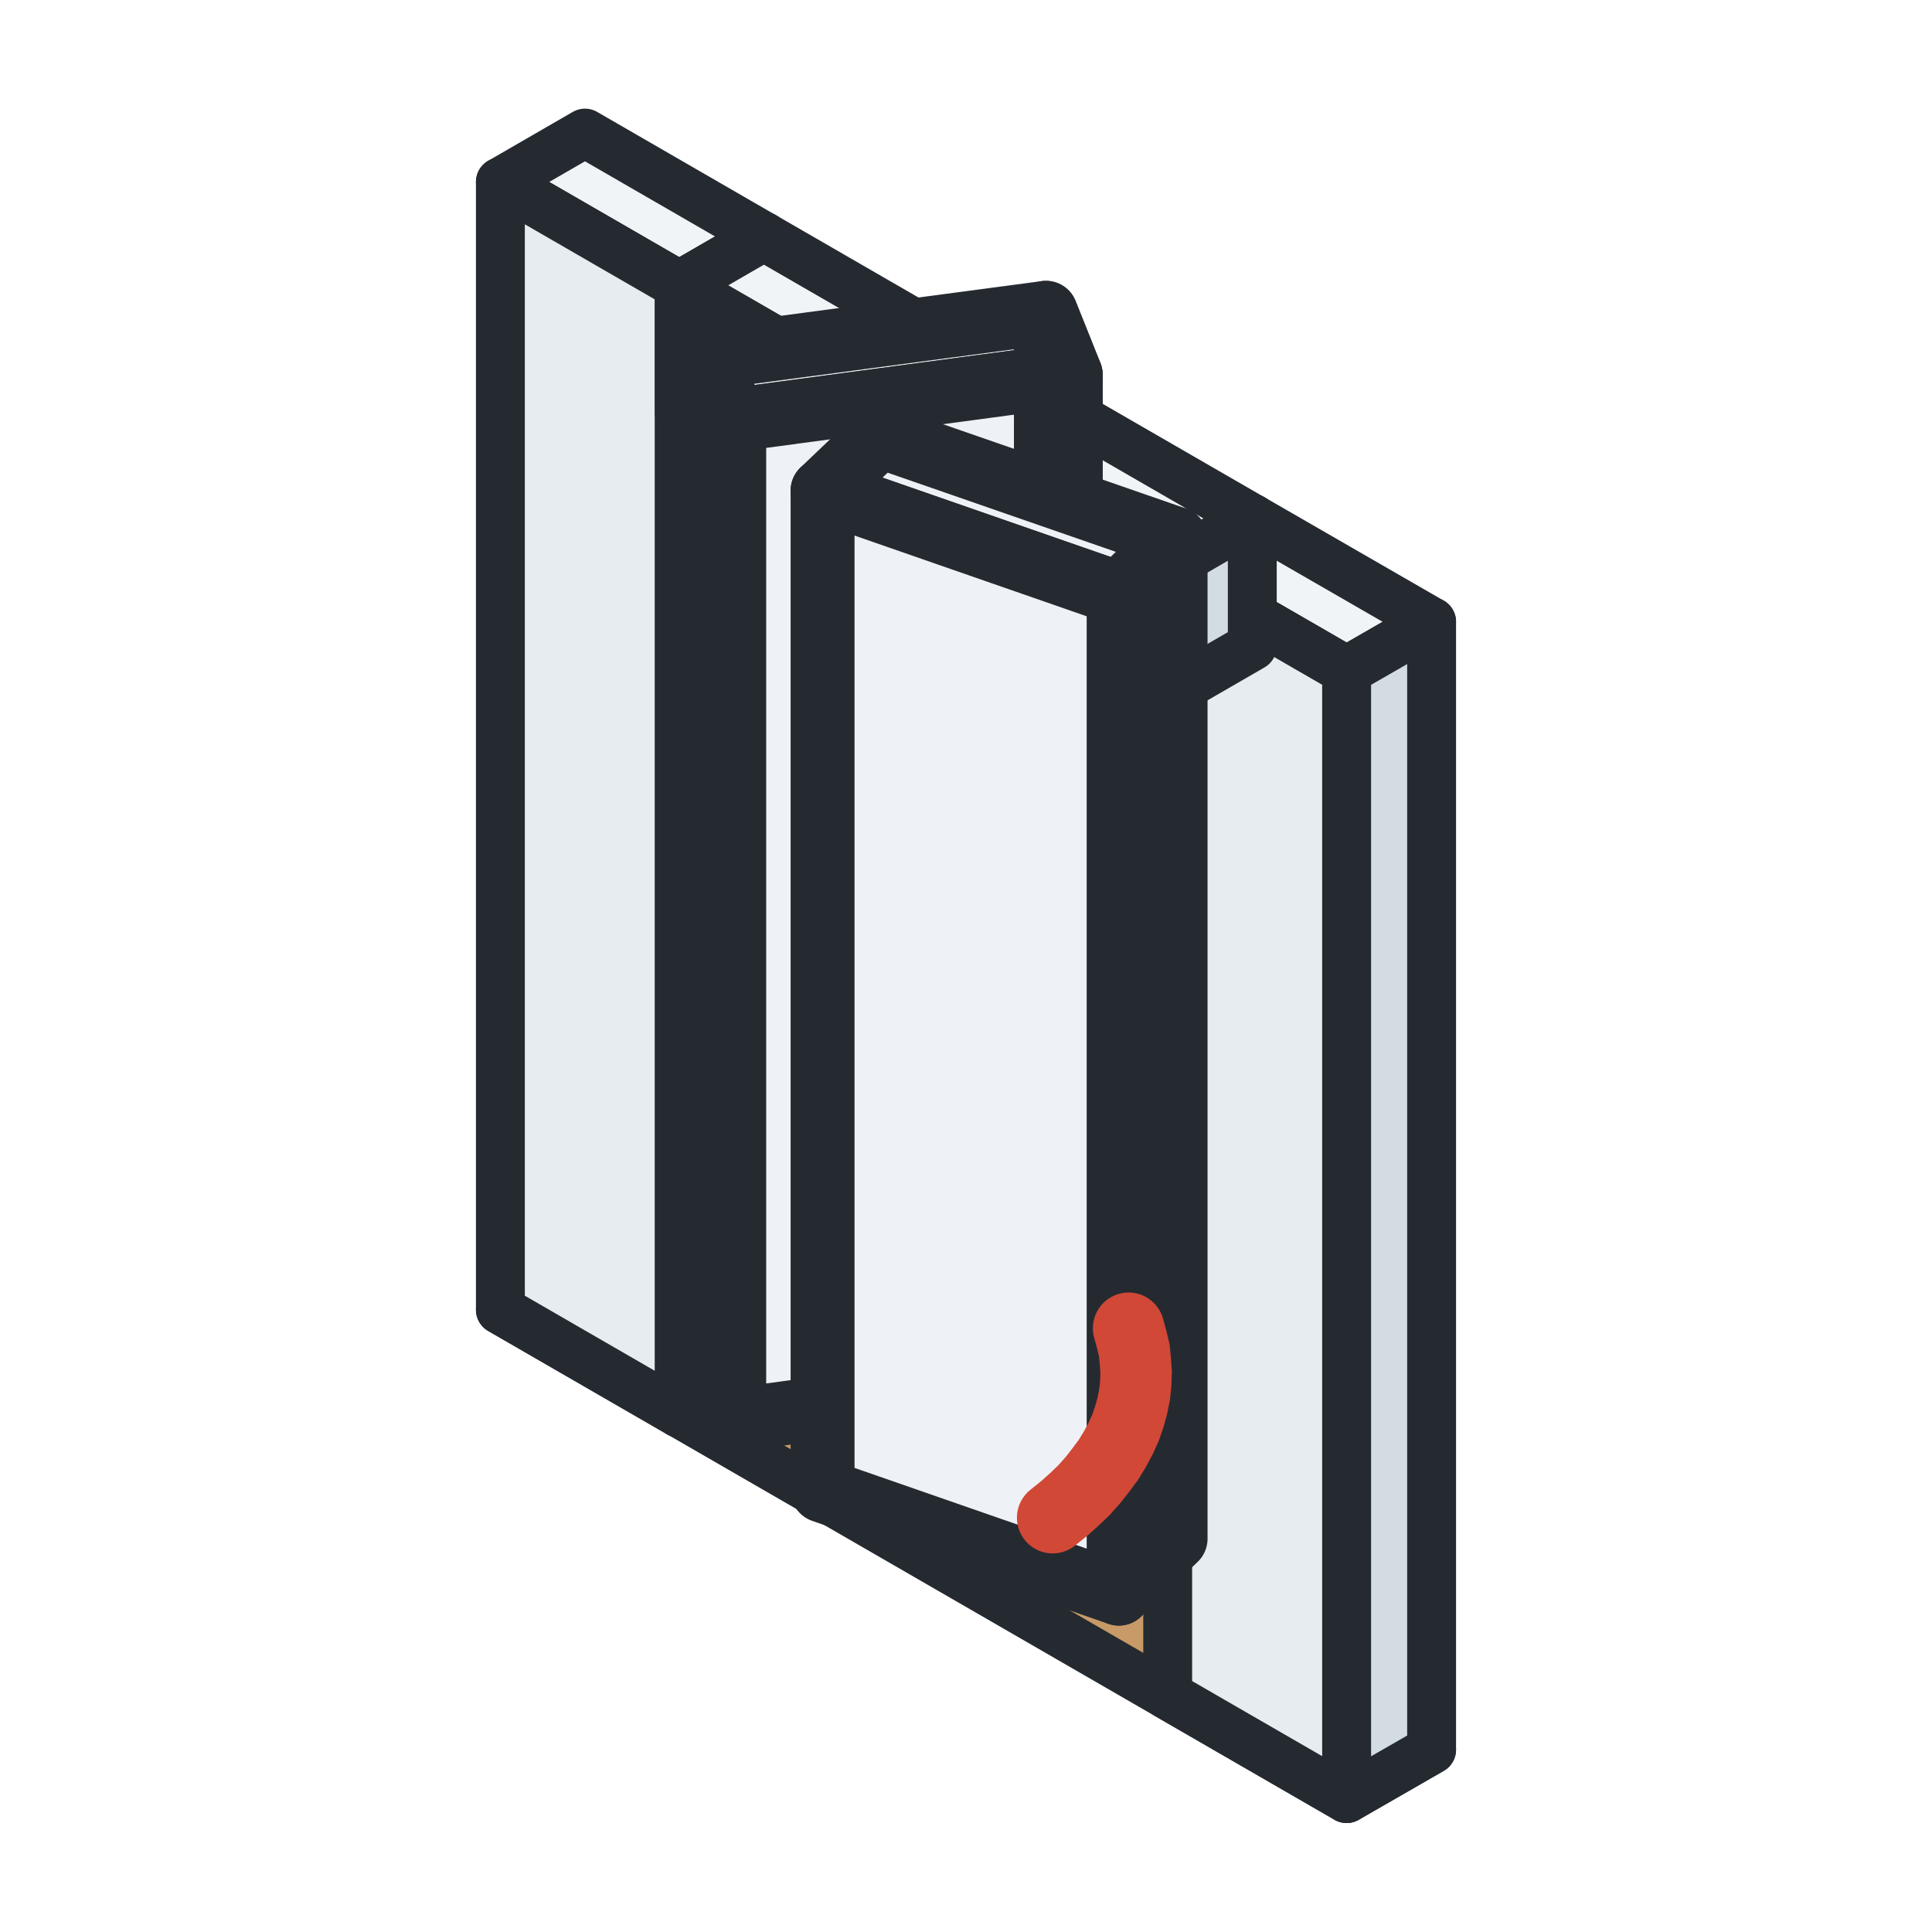
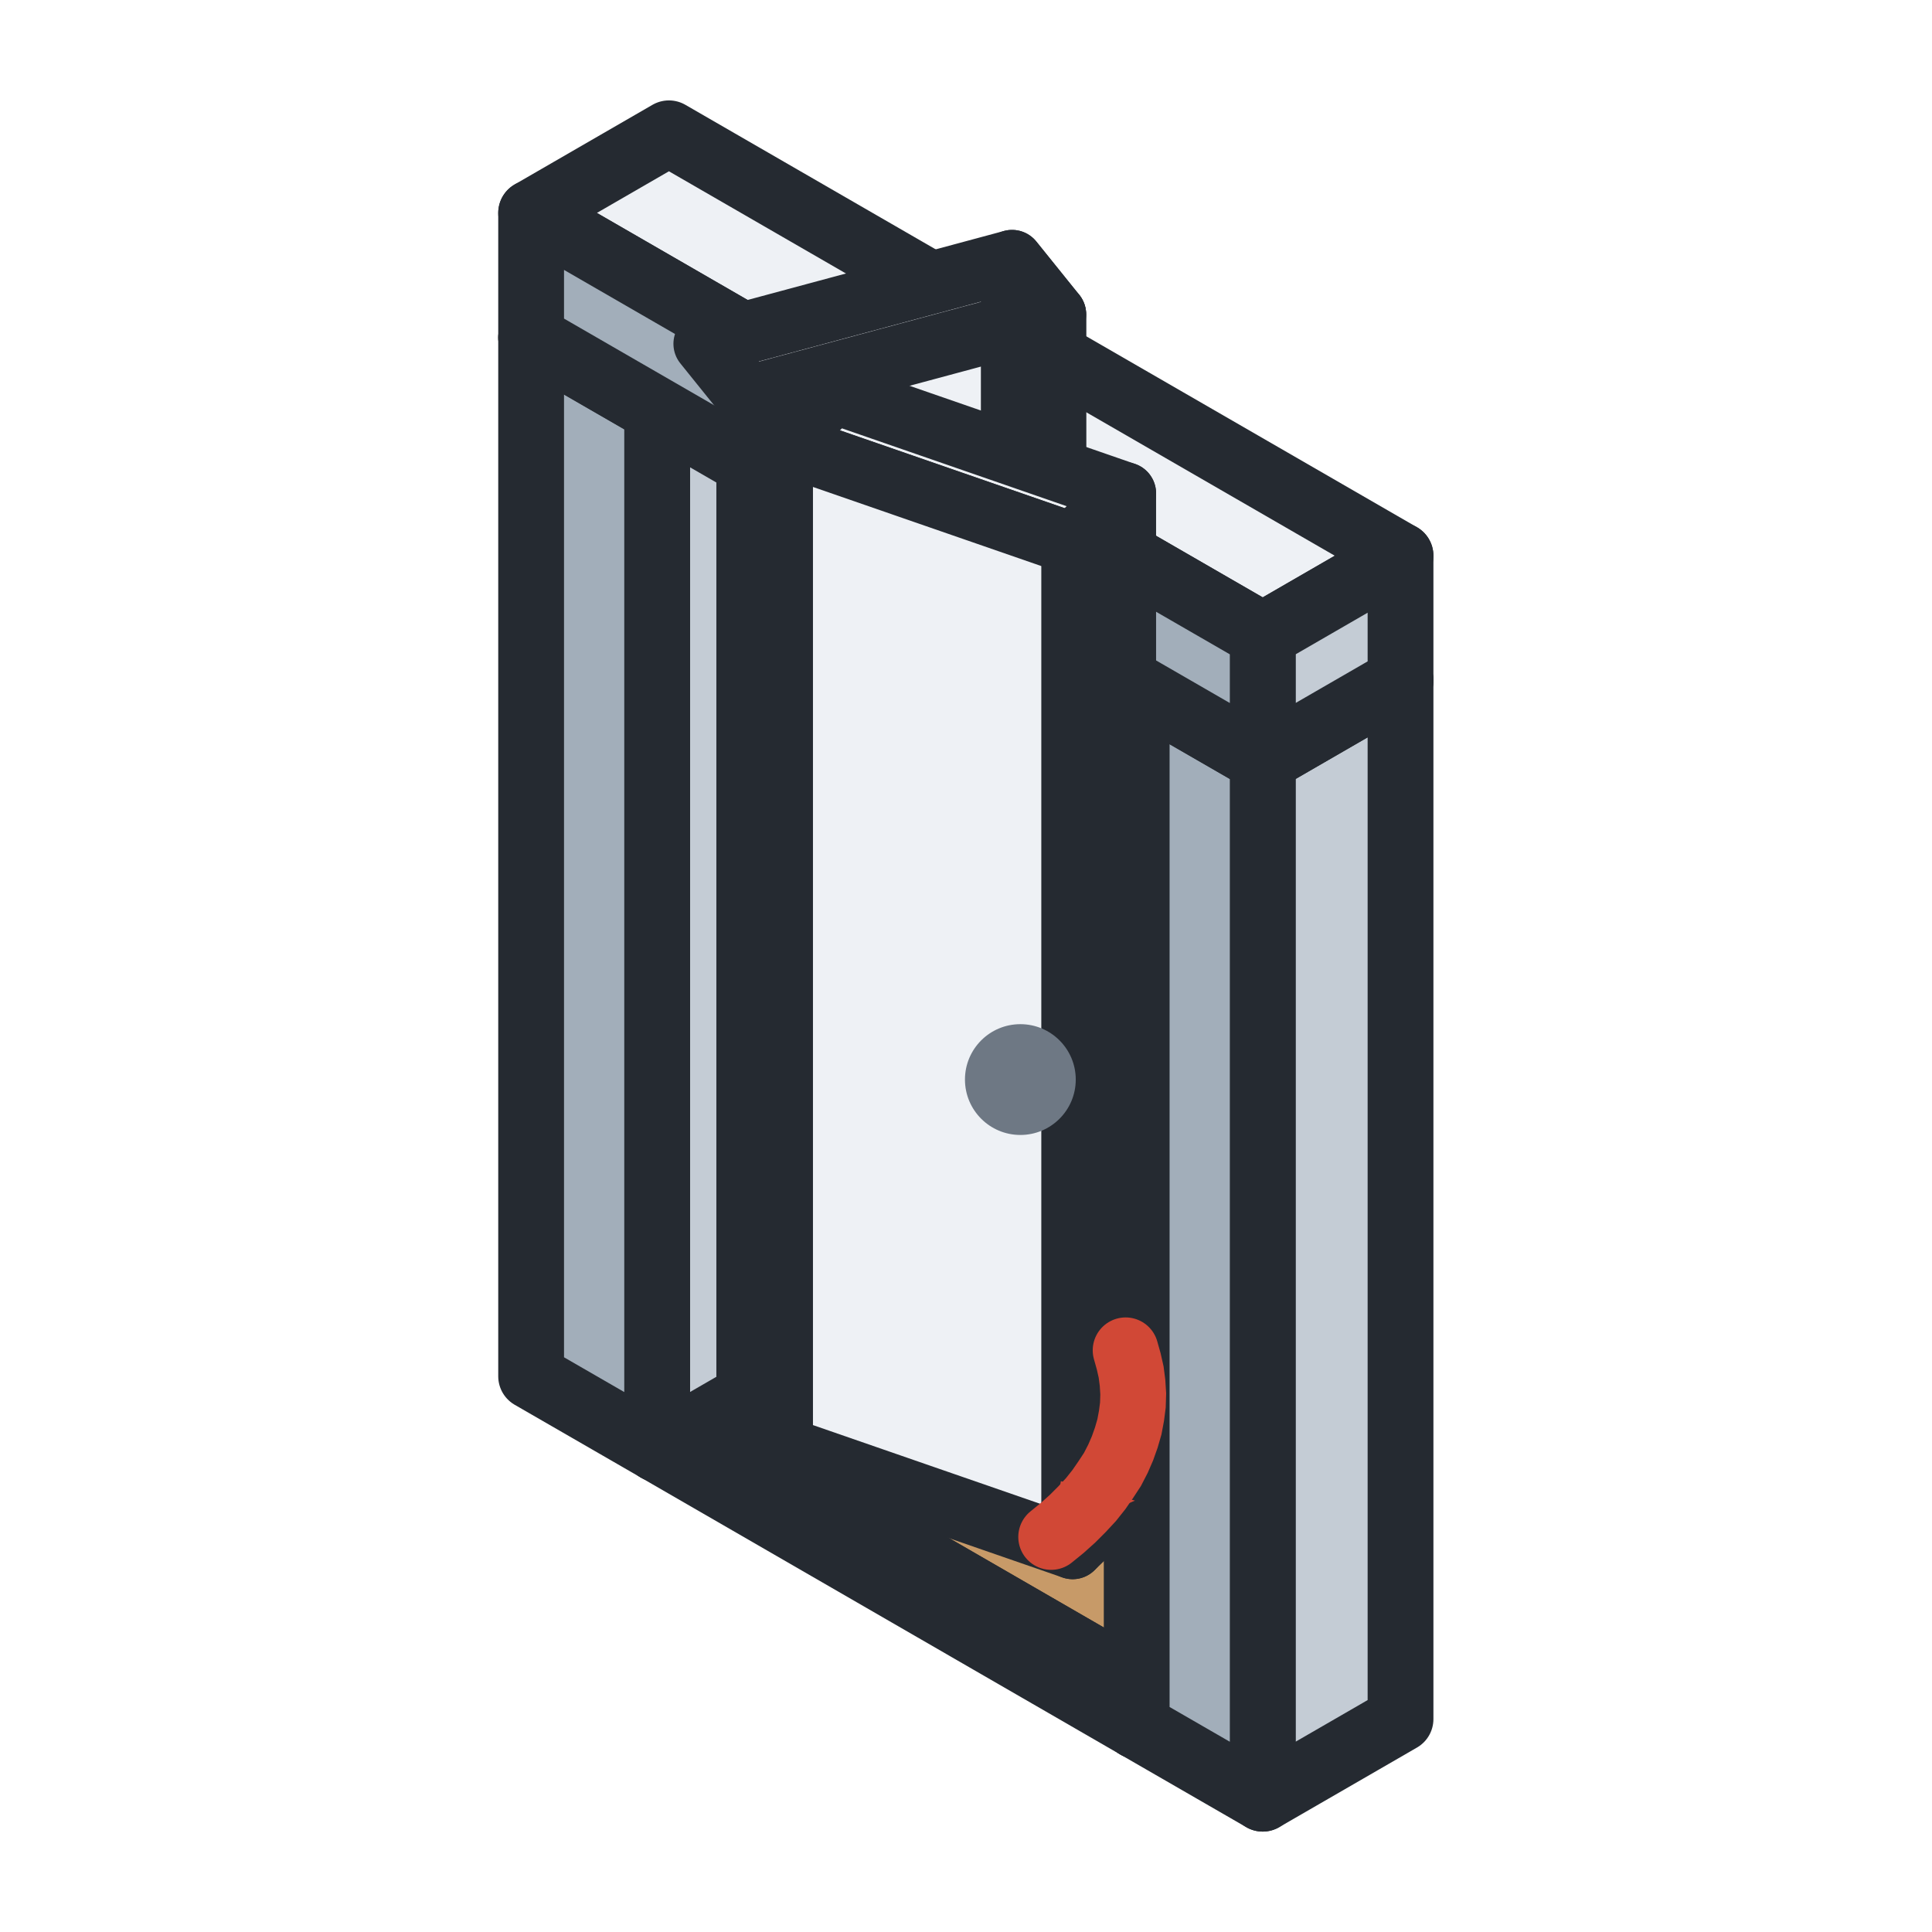
- <svg xmlns="http://www.w3.org/2000/svg" viewBox="-15.56 -33.54 51.39 51.39">
-   <polygon points="0.00,0.00 22.52,13.00 20.26,14.30 -2.25,1.30" fill="#C79A68" stroke="#252A31" stroke-width="1.3" stroke-linejoin="round" />
-   <polygon points="-2.25,-28.70 2.51,-25.95 4.76,-27.25 0.00,-30.00" fill="#F1F4F7" stroke="#252A31" stroke-width="1.3" stroke-linejoin="round" />
-   <polygon points="-2.25,1.30 2.51,4.05 2.51,-25.95 -2.25,-28.70" fill="#E7ECF1" stroke="#252A31" stroke-width="1.3" stroke-linejoin="round" />
-   <polygon points="2.51,4.05 4.76,2.75 4.76,-27.25 2.51,-25.95" fill="#D3DBE3" stroke="#252A31" stroke-width="1.3" stroke-linejoin="round" />
-   <polygon points="15.50,-18.45 20.26,-15.70 22.52,-17.00 17.75,-19.75" fill="#F1F4F7" stroke="#252A31" stroke-width="1.3" stroke-linejoin="round" />
-   <polygon points="15.50,11.55 20.26,14.30 20.26,-15.70 15.50,-18.45" fill="#E7ECF1" stroke="#252A31" stroke-width="1.3" stroke-linejoin="round" />
-   <polygon points="20.26,14.30 22.52,13.00 22.52,-17.00 20.26,-15.70" fill="#D3DBE3" stroke="#252A31" stroke-width="1.3" stroke-linejoin="round" />
-   <polygon points="2.51,-25.95 15.50,-18.45 17.75,-19.75 4.76,-27.25" fill="#F1F4F7" stroke="#252A31" stroke-width="1.3" stroke-linejoin="round" />
-   <polygon points="2.51,-22.55 15.50,-15.05 15.50,-18.45 2.51,-25.95" fill="#E7ECF1" stroke="#252A31" stroke-width="1.3" stroke-linejoin="round" />
-   <polygon points="15.50,-15.05 17.75,-16.35 17.75,-19.75 15.50,-18.45" fill="#D3DBE3" stroke="#252A31" stroke-width="1.3" stroke-linejoin="round" />
-   <polygon points="3.97,-22.37 12.92,-23.57 12.26,-25.22 3.31,-24.03" fill="#EEF1F5" stroke="#252A31" stroke-width="1.7" stroke-linejoin="round" />
-   <polygon points="3.97,4.23 12.92,3.03 12.92,-23.57 3.97,-22.37" fill="#EEF1F5" stroke="#252A31" stroke-width="1.7" stroke-linejoin="round" />
-   <polygon points="12.92,3.03 12.26,1.38 12.26,-25.22 12.92,-23.57" fill="#CBD3DC" stroke="#252A31" stroke-width="1.7" stroke-linejoin="round" />
-   <polygon points="6.32,-20.49 14.20,-17.75 15.71,-19.21 7.84,-21.94" fill="#EEF1F5" stroke="#252A31" stroke-width="1.7" stroke-linejoin="round" />
-   <polygon points="6.32,6.11 14.20,8.85 14.20,-17.75 6.32,-20.49" fill="#EEF1F5" stroke="#252A31" stroke-width="1.7" stroke-linejoin="round" />
-   <polygon points="14.20,8.85 15.71,7.39 15.71,-19.21 14.20,-17.75" fill="#CBD3DC" stroke="#252A31" stroke-width="1.7" stroke-linejoin="round" />
-   <path d="M 14.46 1.79 L 14.54 2.08 L 14.61 2.37 L 14.64 2.67 L 14.66 2.96 L 14.65 3.26 L 14.62 3.55 L 14.56 3.85 L 14.48 4.14 L 14.38 4.43 L 14.25 4.72 L 14.10 5.00 L 13.93 5.28 L 13.73 5.55 L 13.52 5.82 L 13.28 6.09 L 13.02 6.34 L 12.74 6.59 L 12.44 6.83" fill="none" stroke="#D14836" stroke-width="1.9" stroke-linecap="round" />
-   <path d="M 12.44 6.83 L 12.70 5.33 L 14.71 5.85 Z" fill="#D14836" />
+ <svg xmlns="http://www.w3.org/2000/svg" viewBox="-22.96 -39.55 55.80 55.80">
+   <polygon points="0.00,-1.20 13.86,6.80 9.87,9.10 -3.98,1.10" fill="#C79A68" stroke="#252A31" stroke-width="1.9" stroke-linejoin="round" />
+   <polygon points="13.86,8.00 9.87,10.30 9.87,9.10 13.86,6.80" fill="#A87C4E" stroke="#252A31" stroke-width="1.9" stroke-linejoin="round" />
+   <polygon points="-3.98,2.30 9.87,10.30 9.87,9.10 -3.98,1.10" fill="#A87C4E" stroke="#252A31" stroke-width="1.9" stroke-linejoin="round" />
+   <polygon points="-3.64,-32.10 0.00,-30.00 -3.98,-27.70 -7.62,-29.80" fill="#EEF1F5" stroke="#252A31" stroke-width="1.9" stroke-linejoin="round" />
+   <polygon points="0.00,0.00 -3.98,2.30 -3.98,-27.70 0.00,-30.00" fill="#C4CCD5" stroke="#252A31" stroke-width="1.9" stroke-linejoin="round" />
+   <polygon points="-7.62,0.20 -3.98,2.30 -3.98,-27.70 -7.62,-29.80" fill="#A2AEBA" stroke="#252A31" stroke-width="1.9" stroke-linejoin="round" />
+   <polygon points="13.86,-22.00 17.49,-19.90 13.51,-17.60 9.87,-19.70" fill="#EEF1F5" stroke="#252A31" stroke-width="1.9" stroke-linejoin="round" />
+   <polygon points="17.49,10.10 13.51,12.40 13.51,-17.60 17.49,-19.90" fill="#C4CCD5" stroke="#252A31" stroke-width="1.9" stroke-linejoin="round" />
+   <polygon points="9.87,10.30 13.51,12.40 13.51,-17.60 9.87,-19.70" fill="#A2AEBA" stroke="#252A31" stroke-width="1.9" stroke-linejoin="round" />
+   <polygon points="-3.64,-35.70 17.49,-23.50 13.51,-21.20 -7.62,-33.40" fill="#EEF1F5" stroke="#252A31" stroke-width="1.9" stroke-linejoin="round" />
+   <polygon points="17.49,-19.90 13.51,-17.60 13.51,-21.20 17.49,-23.50" fill="#C4CCD5" stroke="#252A31" stroke-width="1.9" stroke-linejoin="round" />
+   <polygon points="-7.62,-29.80 13.51,-17.60 13.51,-21.20 -7.62,-33.40" fill="#A2AEBA" stroke="#252A31" stroke-width="1.9" stroke-linejoin="round" />
+   <polygon points="-1.37,-28.08 7.51,-30.47 6.27,-32.01 -2.61,-29.62" fill="#EEF1F5" stroke="#252A31" stroke-width="1.8" stroke-linejoin="round" />
+   <polygon points="-1.37,0.92 7.51,-1.47 7.51,-30.47 -1.37,-28.08" fill="#EEF1F5" stroke="#252A31" stroke-width="1.8" stroke-linejoin="round" />
+   <polygon points="7.51,-1.47 6.27,-3.01 6.27,-32.01 7.51,-30.47" fill="#CBD3DC" stroke="#252A31" stroke-width="1.8" stroke-linejoin="round" />
+   <polygon points="-0.38,-26.75 8.02,-23.84 9.53,-25.30 1.13,-28.21" fill="#EEF1F5" stroke="#252A31" stroke-width="1.8" stroke-linejoin="round" />
+   <polygon points="-0.38,2.25 8.02,5.16 8.02,-23.84 -0.38,-26.75" fill="#EEF1F5" stroke="#252A31" stroke-width="1.8" stroke-linejoin="round" />
+   <polygon points="8.02,5.16 9.53,3.70 9.53,-25.30 8.02,-23.84" fill="#CBD3DC" stroke="#252A31" stroke-width="1.8" stroke-linejoin="round" />
+   <circle cx="6.51" cy="-8.37" r="1.6" fill="#6E7884" />
+   <path d="M 9.55 -0.55 L 9.64 -0.23 L 9.71 0.08 L 9.75 0.39 L 9.77 0.71 L 9.76 1.03 L 9.72 1.34 L 9.66 1.66 L 9.57 1.97 L 9.46 2.28 L 9.33 2.58 L 9.17 2.89 L 8.98 3.18 L 8.78 3.47 L 8.55 3.76 L 8.29 4.04 L 8.02 4.31 L 7.72 4.58 L 7.40 4.84" fill="none" stroke="#D14836" stroke-width="1.9" stroke-linecap="round" />
+   <path d="M 7.40 4.84 L 7.68 3.23 L 9.82 3.79 Z" fill="#D14836" />
</svg>
